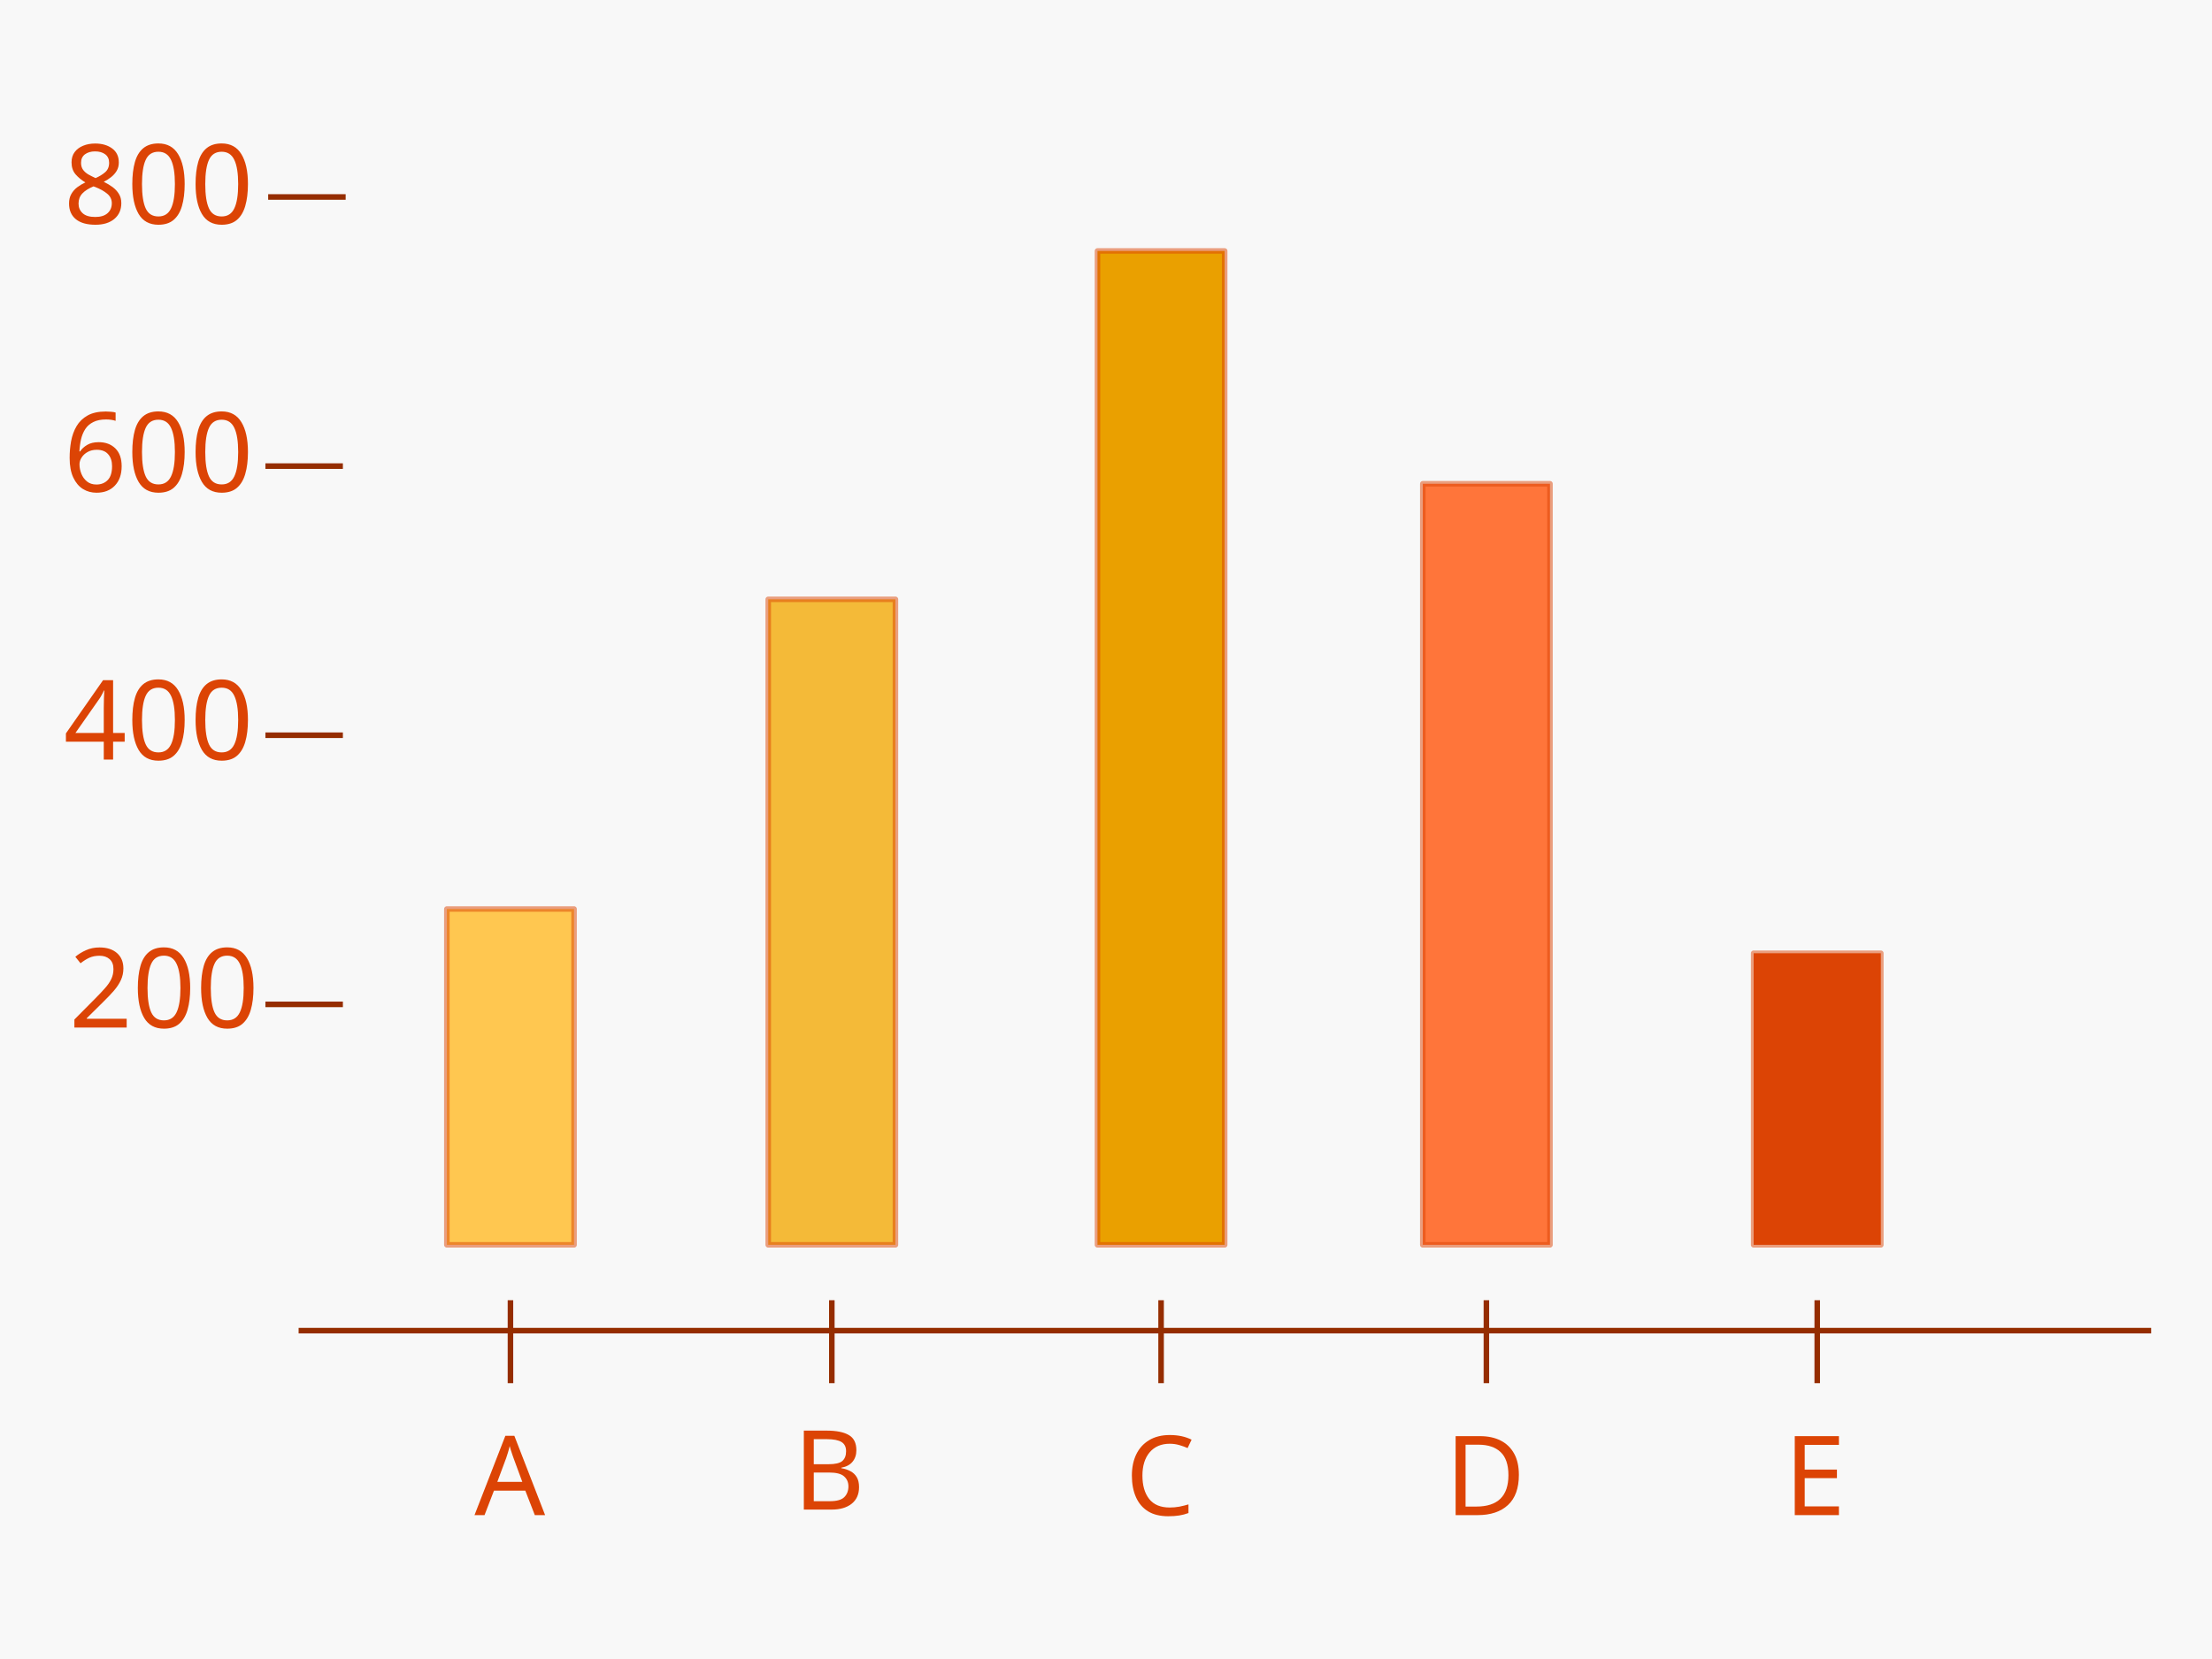
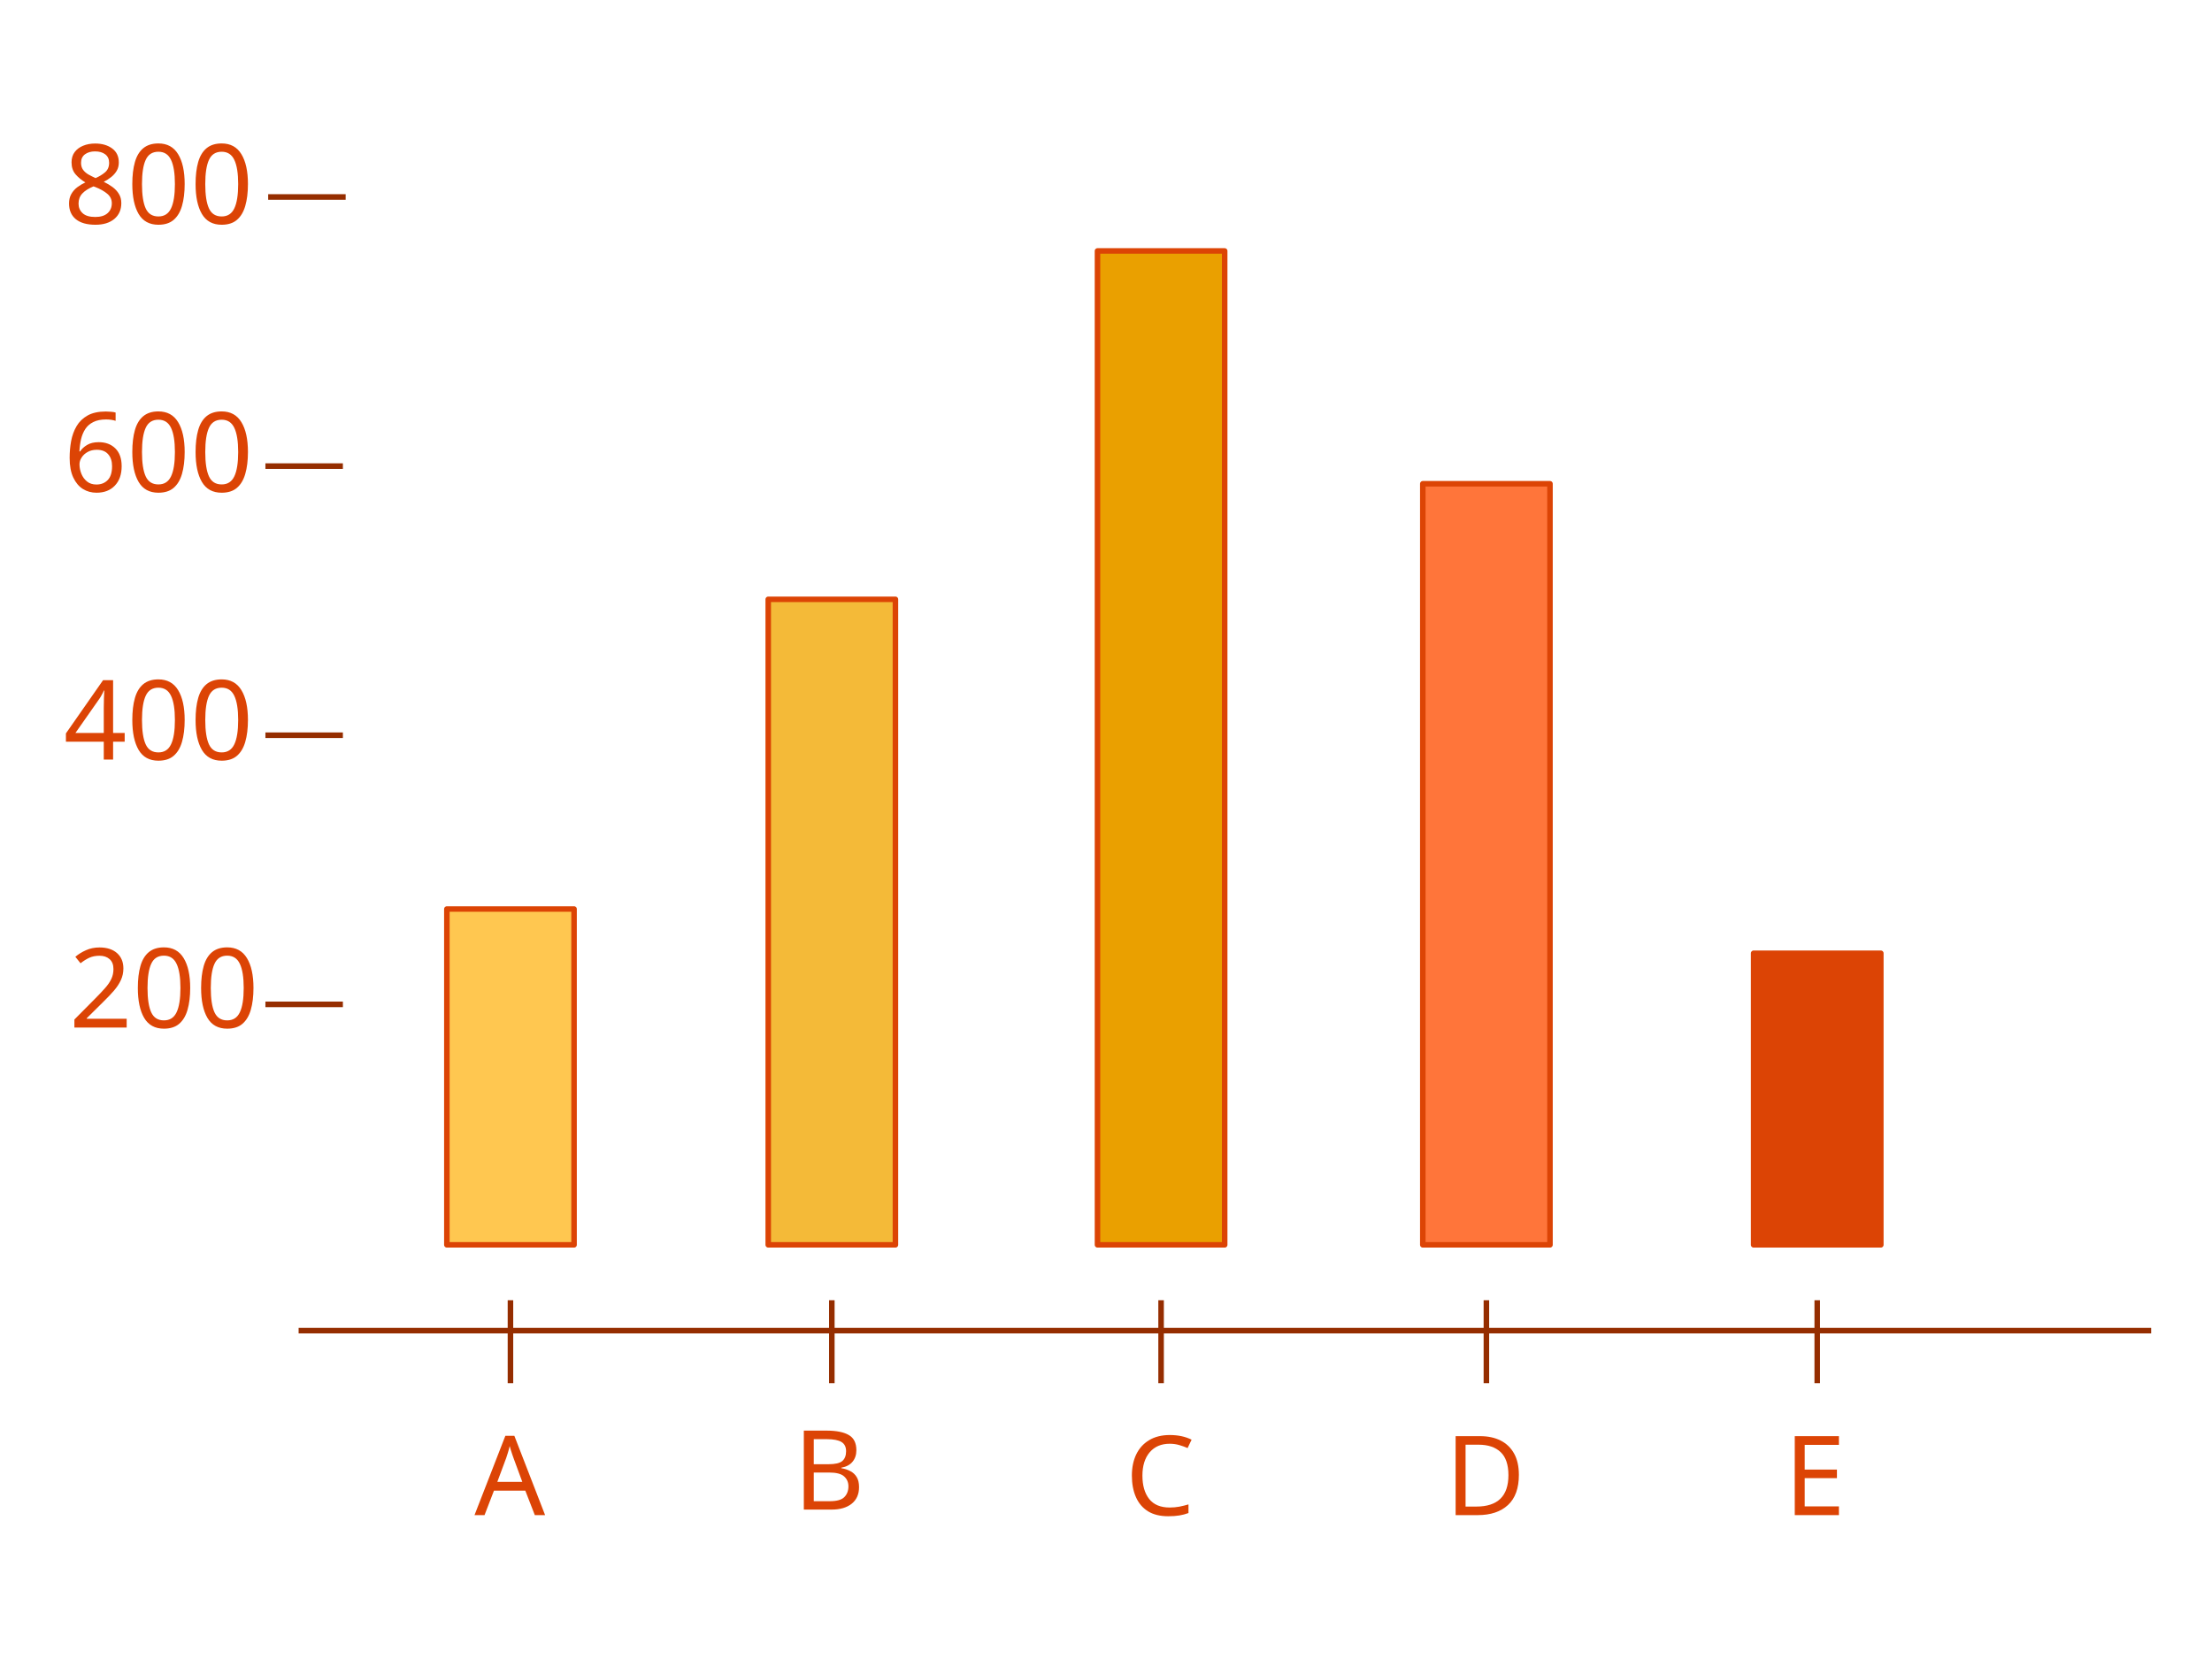
<svg xmlns="http://www.w3.org/2000/svg" style="isolation:isolate" viewBox="0 0 400 300" width="400" height="300">
  <defs>
-     <clipPath id="_clipPath_VcbQ0rUBgvcfqyVZpgT4UwIAzSUXwRJI">
+     <clipPath id="_clipPath_GVzvJZ22bVKpbsymnshTCcZSiEOlASzW">
      <rect width="400" height="300" />
    </clipPath>
  </defs>
-   <g clip-path="url(#_clipPath_VcbQ0rUBgvcfqyVZpgT4UwIAzSUXwRJI)">
-     <rect width="400" height="300" style="fill:rgb(248,248,248)" />
-     <g transform="matrix(1,0,0,1,12.5,166.454)">
-       <text transform="matrix(1,0,0,1,0,19.36)" style="font-family:&quot;Magra&quot;;font-weight:400;font-size:20px;font-style:normal;fill:#dc4405;stroke:none;">200</text>
+   <g clip-path="url(#_clipPath_GVzvJZ22bVKpbsymnshTCcZSiEOlASzW)">
+     <clipPath id="_clipPath_8UNICpeCmXo3gwDJTKWnxfhcVea7iQeG">
+       <rect x="0" y="0" width="400" height="300" transform="matrix(1,0,0,1,0,0)" fill="rgb(255,255,255)" />
+     </clipPath>
+     <g clip-path="url(#_clipPath_8UNICpeCmXo3gwDJTKWnxfhcVea7iQeG)">
+       <g id="Group">
+         <g opacity="0">
+           <rect x="0" y="0" width="400" height="300" transform="matrix(1,0,0,1,0,0)" fill="rgb(248,248,248)" />
+         </g>
+         <g id="Group">
+           <g transform="matrix(1,0,0,1,12.5,166.454)">
+             <text transform="matrix(1,0,0,1,0,19.36)" style="font-family:&quot;Magra&quot;;font-weight:400;font-size:20px;font-style:normal;fill:#DC4405;stroke:none;">200</text>
+           </g>
+         </g>
+         <g id="Group">
+           <g transform="matrix(1,0,0,1,85.807,254.621)">
+             <text transform="matrix(1,0,0,1,0,19.36)" style="font-family:&quot;Magra&quot;;font-weight:400;font-size:20px;font-style:normal;fill:#DC4405;stroke:none;">A</text>
+           </g>
+         </g>
+         <g id="Group">
+           <g transform="matrix(1,0,0,1,143.422,253.621)">
+             <text transform="matrix(1,0,0,1,0,19.36)" style="font-family:&quot;Magra&quot;;font-weight:400;font-size:20px;font-style:normal;fill:#DC4405;stroke:none;">B</text>
+           </g>
+         </g>
+         <g id="Group">
+           <g transform="matrix(1,0,0,1,203.461,254.621)">
+             <text transform="matrix(1,0,0,1,0,19.36)" style="font-family:&quot;Magra&quot;;font-weight:400;font-size:20px;font-style:normal;fill:#DC4405;stroke:none;">C</text>
+           </g>
+         </g>
+         <g id="Group">
+           <g transform="matrix(1,0,0,1,261.287,254.621)">
+             <text transform="matrix(1,0,0,1,0,19.36)" style="font-family:&quot;Magra&quot;;font-weight:400;font-size:20px;font-style:normal;fill:#DC4405;stroke:none;">D</text>
+           </g>
+         </g>
+         <g id="Group">
+           <g transform="matrix(1,0,0,1,322.614,254.621)">
+             <text transform="matrix(1,0,0,1,0,19.36)" style="font-family:&quot;Magra&quot;;font-weight:400;font-size:20px;font-style:normal;fill:#DC4405;stroke:none;">E</text>
+           </g>
+         </g>
+         <rect x="80.807" y="164.379" width="23" height="60.725" transform="matrix(1,0,0,1,0,0)" fill="rgb(255,199,80)" vector-effect="non-scaling-stroke" stroke-width="1" stroke="rgb(220,68,5)" stroke-opacity="50" stroke-linejoin="round" stroke-linecap="butt" stroke-miterlimit="1.414" />
+         <rect x="138.922" y="108.379" width="23" height="116.725" transform="matrix(1,0,0,1,0,0)" fill="rgb(244,186,56)" vector-effect="non-scaling-stroke" stroke-width="1" stroke="rgb(220,68,5)" stroke-opacity="50" stroke-linejoin="round" stroke-linecap="butt" stroke-miterlimit="1.414" />
+         <rect x="198.461" y="45.379" width="23" height="179.725" transform="matrix(1,0,0,1,0,0)" fill="rgb(234,160,0)" vector-effect="non-scaling-stroke" stroke-width="1" stroke="rgb(220,68,5)" stroke-opacity="50" stroke-linejoin="round" stroke-linecap="butt" stroke-miterlimit="1.414" />
+         <rect x="257.287" y="87.48" width="23" height="137.624" transform="matrix(1,0,0,1,0,0)" fill="rgb(255,117,58)" vector-effect="non-scaling-stroke" stroke-width="1" stroke="rgb(220,68,5)" stroke-opacity="50" stroke-linejoin="round" stroke-linecap="butt" stroke-miterlimit="1.414" />
+         <rect x="317.114" y="172.379" width="23" height="52.725" transform="matrix(1,0,0,1,0,0)" fill="rgb(220,68,5)" vector-effect="non-scaling-stroke" stroke-width="1" stroke="rgb(220,68,5)" stroke-opacity="50" stroke-linejoin="round" stroke-linecap="butt" stroke-miterlimit="1.414" />
+         <line x1="54.5" y1="240.621" x2="388.5" y2="240.621" vector-effect="non-scaling-stroke" stroke-width="1" stroke="rgb(149,45,0)" stroke-opacity="100" stroke-linejoin="miter" stroke-linecap="square" stroke-miterlimit="3" />
+         <g id="Group">
+           <g transform="matrix(1,0,0,1,11.5,117.995)">
+             <text transform="matrix(1,0,0,1,0,19.36)" style="font-family:&quot;Magra&quot;;font-weight:400;font-size:20px;font-style:normal;fill:#DC4405;stroke:none;">400</text>
+           </g>
+         </g>
+         <g id="Group">
+           <g transform="matrix(1,0,0,1,11.5,21.079)">
+             <text transform="matrix(1,0,0,1,0,19.36)" style="font-family:&quot;Magra&quot;;font-weight:400;font-size:20px;font-style:normal;fill:#DC4405;stroke:none;">800</text>
+           </g>
+         </g>
+         <g id="Group">
+           <g transform="matrix(1,0,0,1,11.5,69.537)">
+             <text transform="matrix(1,0,0,1,0,19.36)" style="font-family:&quot;Magra&quot;;font-weight:400;font-size:20px;font-style:normal;fill:#DC4405;stroke:none;">600</text>
+           </g>
+         </g>
+         <line x1="62" y1="35.621" x2="49" y2="35.621" vector-effect="non-scaling-stroke" stroke-width="1.01" stroke="rgb(149,45,0)" stroke-opacity="100" stroke-linejoin="miter" stroke-linecap="square" stroke-miterlimit="3" />
+         <line x1="61.5" y1="84.288" x2="48.5" y2="84.288" vector-effect="non-scaling-stroke" stroke-width="1.01" stroke="rgb(149,45,0)" stroke-opacity="100" stroke-linejoin="miter" stroke-linecap="square" stroke-miterlimit="3" />
+         <line x1="61.5" y1="132.954" x2="48.5" y2="132.954" vector-effect="non-scaling-stroke" stroke-width="1.01" stroke="rgb(149,45,0)" stroke-opacity="100" stroke-linejoin="miter" stroke-linecap="square" stroke-miterlimit="3" />
+         <line x1="61.5" y1="181.621" x2="48.5" y2="181.621" vector-effect="non-scaling-stroke" stroke-width="1.01" stroke="rgb(149,45,0)" stroke-opacity="100" stroke-linejoin="miter" stroke-linecap="square" stroke-miterlimit="3" />
+         <line x1="92.307" y1="249.621" x2="92.307" y2="235.621" vector-effect="non-scaling-stroke" stroke-width="1" stroke="rgb(149,45,0)" stroke-opacity="100" stroke-linejoin="miter" stroke-linecap="square" stroke-miterlimit="3" />
+         <line x1="150.422" y1="249.621" x2="150.422" y2="235.621" vector-effect="non-scaling-stroke" stroke-width="1" stroke="rgb(149,45,0)" stroke-opacity="100" stroke-linejoin="miter" stroke-linecap="square" stroke-miterlimit="3" />
+         <line x1="209.961" y1="249.621" x2="209.961" y2="235.621" vector-effect="non-scaling-stroke" stroke-width="1" stroke="rgb(149,45,0)" stroke-opacity="100" stroke-linejoin="miter" stroke-linecap="square" stroke-miterlimit="3" />
+         <line x1="268.787" y1="249.621" x2="268.787" y2="235.621" vector-effect="non-scaling-stroke" stroke-width="1" stroke="rgb(149,45,0)" stroke-opacity="100" stroke-linejoin="miter" stroke-linecap="square" stroke-miterlimit="3" />
+         <line x1="328.614" y1="249.621" x2="328.614" y2="235.621" vector-effect="non-scaling-stroke" stroke-width="1" stroke="rgb(149,45,0)" stroke-opacity="100" stroke-linejoin="miter" stroke-linecap="square" stroke-miterlimit="3" />
+       </g>
    </g>
-     <g transform="matrix(1,0,0,1,85.807,254.621)">
-       <text transform="matrix(1,0,0,1,0,19.36)" style="font-family:&quot;Magra&quot;;font-weight:400;font-size:20px;font-style:normal;fill:#dc4405;stroke:none;">A</text>
-     </g>
-     <g transform="matrix(1,0,0,1,143.422,253.621)">
-       <text transform="matrix(1,0,0,1,0,19.36)" style="font-family:&quot;Magra&quot;;font-weight:400;font-size:20px;font-style:normal;fill:#dc4405;stroke:none;">B</text>
-     </g>
-     <g transform="matrix(1,0,0,1,203.461,254.621)">
-       <text transform="matrix(1,0,0,1,0,19.36)" style="font-family:&quot;Magra&quot;;font-weight:400;font-size:20px;font-style:normal;fill:#dc4405;stroke:none;">C</text>
-     </g>
-     <g transform="matrix(1,0,0,1,261.287,254.621)">
-       <text transform="matrix(1,0,0,1,0,19.36)" style="font-family:&quot;Magra&quot;;font-weight:400;font-size:20px;font-style:normal;fill:#dc4405;stroke:none;">D</text>
-     </g>
-     <g transform="matrix(1,0,0,1,322.614,254.621)">
-       <text transform="matrix(1,0,0,1,0,19.36)" style="font-family:&quot;Magra&quot;;font-weight:400;font-size:20px;font-style:normal;fill:#dc4405;stroke:none;">E</text>
-     </g>
-     <rect x="80.807" y="164.379" width="23" height="60.725" transform="matrix(1,0,0,1,0,0)" fill="rgb(255,199,80)" vector-effect="non-scaling-stroke" stroke-width="1" stroke="rgb(220,68,5)" stroke-opacity="0.5" stroke-linejoin="round" stroke-linecap="butt" stroke-miterlimit="1.414" />
-     <rect x="138.922" y="108.379" width="23" height="116.725" transform="matrix(1,0,0,1,0,0)" fill="rgb(244,186,56)" vector-effect="non-scaling-stroke" stroke-width="1" stroke="rgb(220,68,5)" stroke-opacity="0.5" stroke-linejoin="round" stroke-linecap="butt" stroke-miterlimit="1.414" />
-     <rect x="198.461" y="45.379" width="23" height="179.725" transform="matrix(1,0,0,1,0,0)" fill="rgb(234,160,0)" vector-effect="non-scaling-stroke" stroke-width="1" stroke="rgb(220,68,5)" stroke-opacity="0.5" stroke-linejoin="round" stroke-linecap="butt" stroke-miterlimit="1.414" />
-     <rect x="257.287" y="87.48" width="23" height="137.624" transform="matrix(1,0,0,1,0,0)" fill="rgb(255,117,58)" vector-effect="non-scaling-stroke" stroke-width="1" stroke="rgb(220,68,5)" stroke-opacity="0.5" stroke-linejoin="round" stroke-linecap="butt" stroke-miterlimit="1.414" />
-     <rect x="317.114" y="172.379" width="23" height="52.725" transform="matrix(1,0,0,1,0,0)" fill="rgb(220,68,5)" vector-effect="non-scaling-stroke" stroke-width="1" stroke="rgb(220,68,5)" stroke-opacity="0.5" stroke-linejoin="round" stroke-linecap="butt" stroke-miterlimit="1.414" />
-     <line x1="54.5" y1="240.621" x2="388.5" y2="240.621" vector-effect="non-scaling-stroke" stroke-width="1" stroke="rgb(149,45,0)" stroke-linejoin="miter" stroke-linecap="square" stroke-miterlimit="3" />
-     <g transform="matrix(1,0,0,1,11.5,117.995)">
-       <text transform="matrix(1,0,0,1,0,19.36)" style="font-family:&quot;Magra&quot;;font-weight:400;font-size:20px;font-style:normal;fill:#dc4405;stroke:none;">400</text>
-     </g>
-     <g transform="matrix(1,0,0,1,11.5,21.079)">
-       <text transform="matrix(1,0,0,1,0,19.36)" style="font-family:&quot;Magra&quot;;font-weight:400;font-size:20px;font-style:normal;fill:#dc4405;stroke:none;">800</text>
-     </g>
-     <g transform="matrix(1,0,0,1,11.5,69.537)">
-       <text transform="matrix(1,0,0,1,0,19.36)" style="font-family:&quot;Magra&quot;;font-weight:400;font-size:20px;font-style:normal;fill:#dc4405;stroke:none;">600</text>
-     </g>
-     <line x1="62" y1="35.621" x2="49" y2="35.621" vector-effect="non-scaling-stroke" stroke-width="1.01" stroke="rgb(149,45,0)" stroke-linejoin="miter" stroke-linecap="square" stroke-miterlimit="3" />
-     <line x1="61.5" y1="84.288" x2="48.5" y2="84.288" vector-effect="non-scaling-stroke" stroke-width="1.01" stroke="rgb(149,45,0)" stroke-linejoin="miter" stroke-linecap="square" stroke-miterlimit="3" />
-     <line x1="61.5" y1="132.954" x2="48.5" y2="132.954" vector-effect="non-scaling-stroke" stroke-width="1.01" stroke="rgb(149,45,0)" stroke-linejoin="miter" stroke-linecap="square" stroke-miterlimit="3" />
-     <line x1="61.5" y1="181.621" x2="48.5" y2="181.621" vector-effect="non-scaling-stroke" stroke-width="1.01" stroke="rgb(149,45,0)" stroke-linejoin="miter" stroke-linecap="square" stroke-miterlimit="3" />
-     <line x1="92.307" y1="249.621" x2="92.307" y2="235.621" vector-effect="non-scaling-stroke" stroke-width="1" stroke="rgb(149,45,0)" stroke-linejoin="miter" stroke-linecap="square" stroke-miterlimit="3" />
-     <line x1="150.422" y1="249.621" x2="150.422" y2="235.621" vector-effect="non-scaling-stroke" stroke-width="1" stroke="rgb(149,45,0)" stroke-linejoin="miter" stroke-linecap="square" stroke-miterlimit="3" />
-     <line x1="209.961" y1="249.621" x2="209.961" y2="235.621" vector-effect="non-scaling-stroke" stroke-width="1" stroke="rgb(149,45,0)" stroke-linejoin="miter" stroke-linecap="square" stroke-miterlimit="3" />
-     <line x1="268.787" y1="249.621" x2="268.787" y2="235.621" vector-effect="non-scaling-stroke" stroke-width="1" stroke="rgb(149,45,0)" stroke-linejoin="miter" stroke-linecap="square" stroke-miterlimit="3" />
-     <line x1="328.614" y1="249.621" x2="328.614" y2="235.621" vector-effect="non-scaling-stroke" stroke-width="1" stroke="rgb(149,45,0)" stroke-linejoin="miter" stroke-linecap="square" stroke-miterlimit="3" />
  </g>
</svg>
